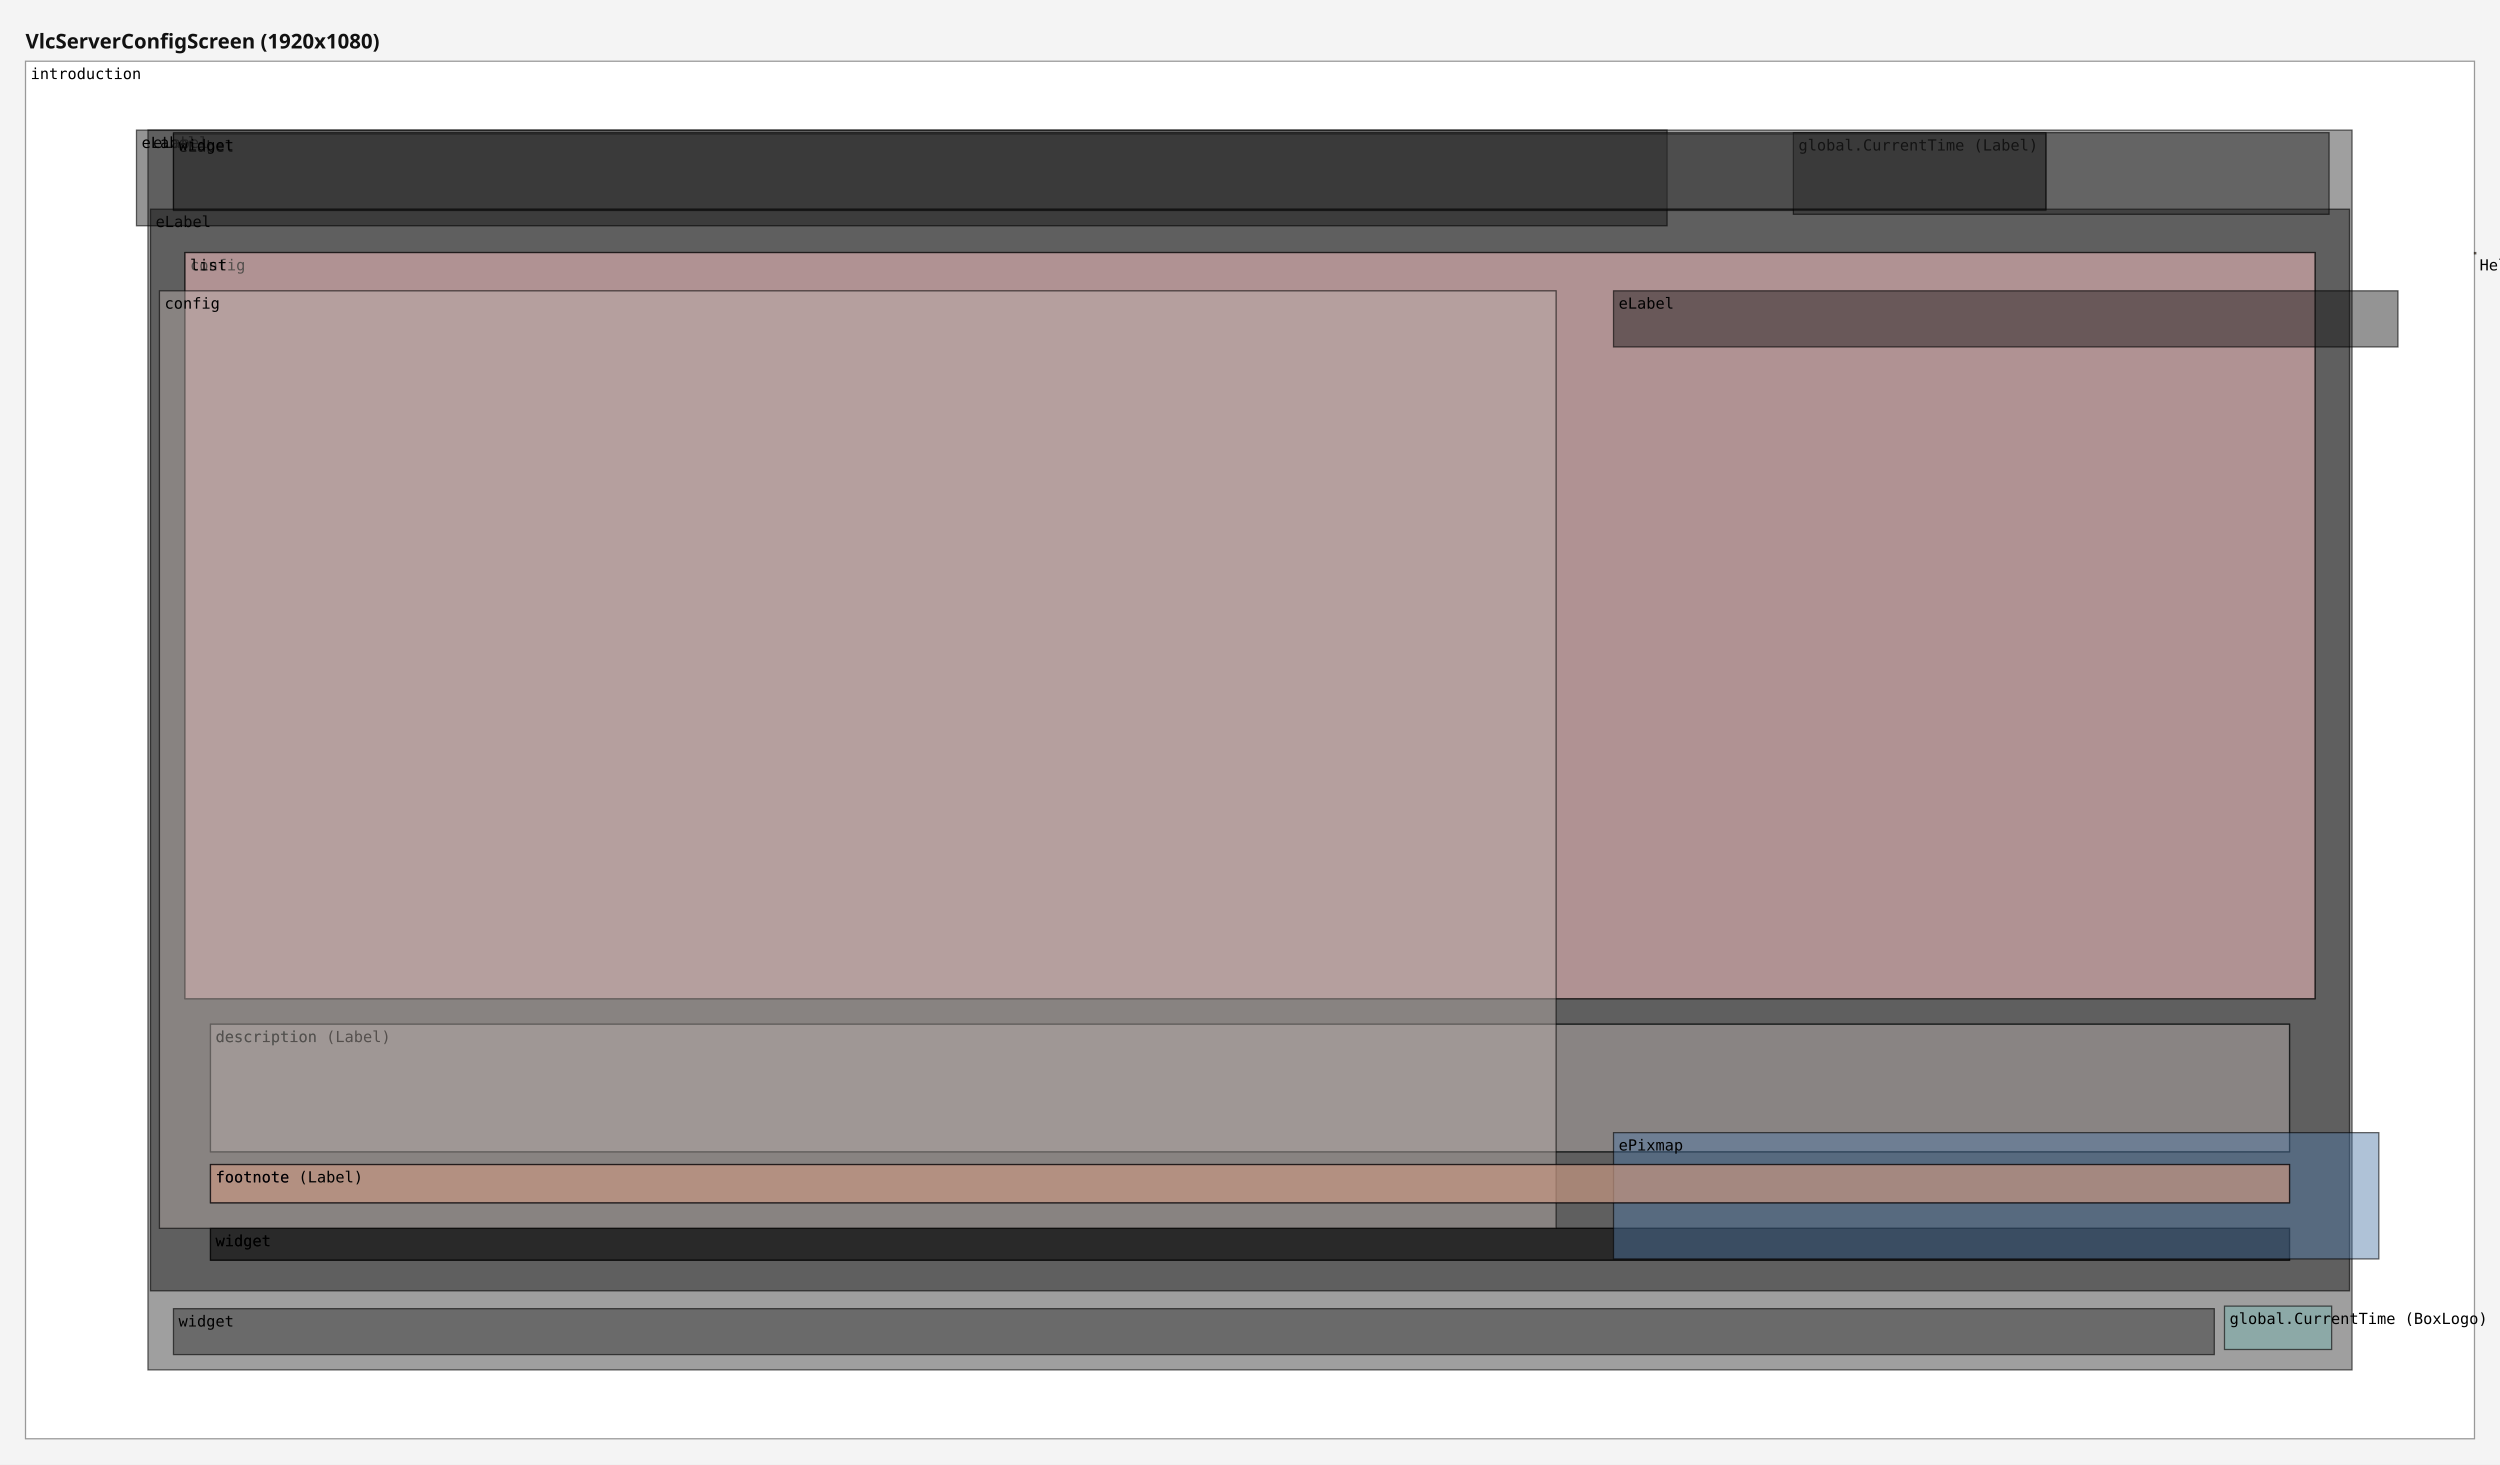
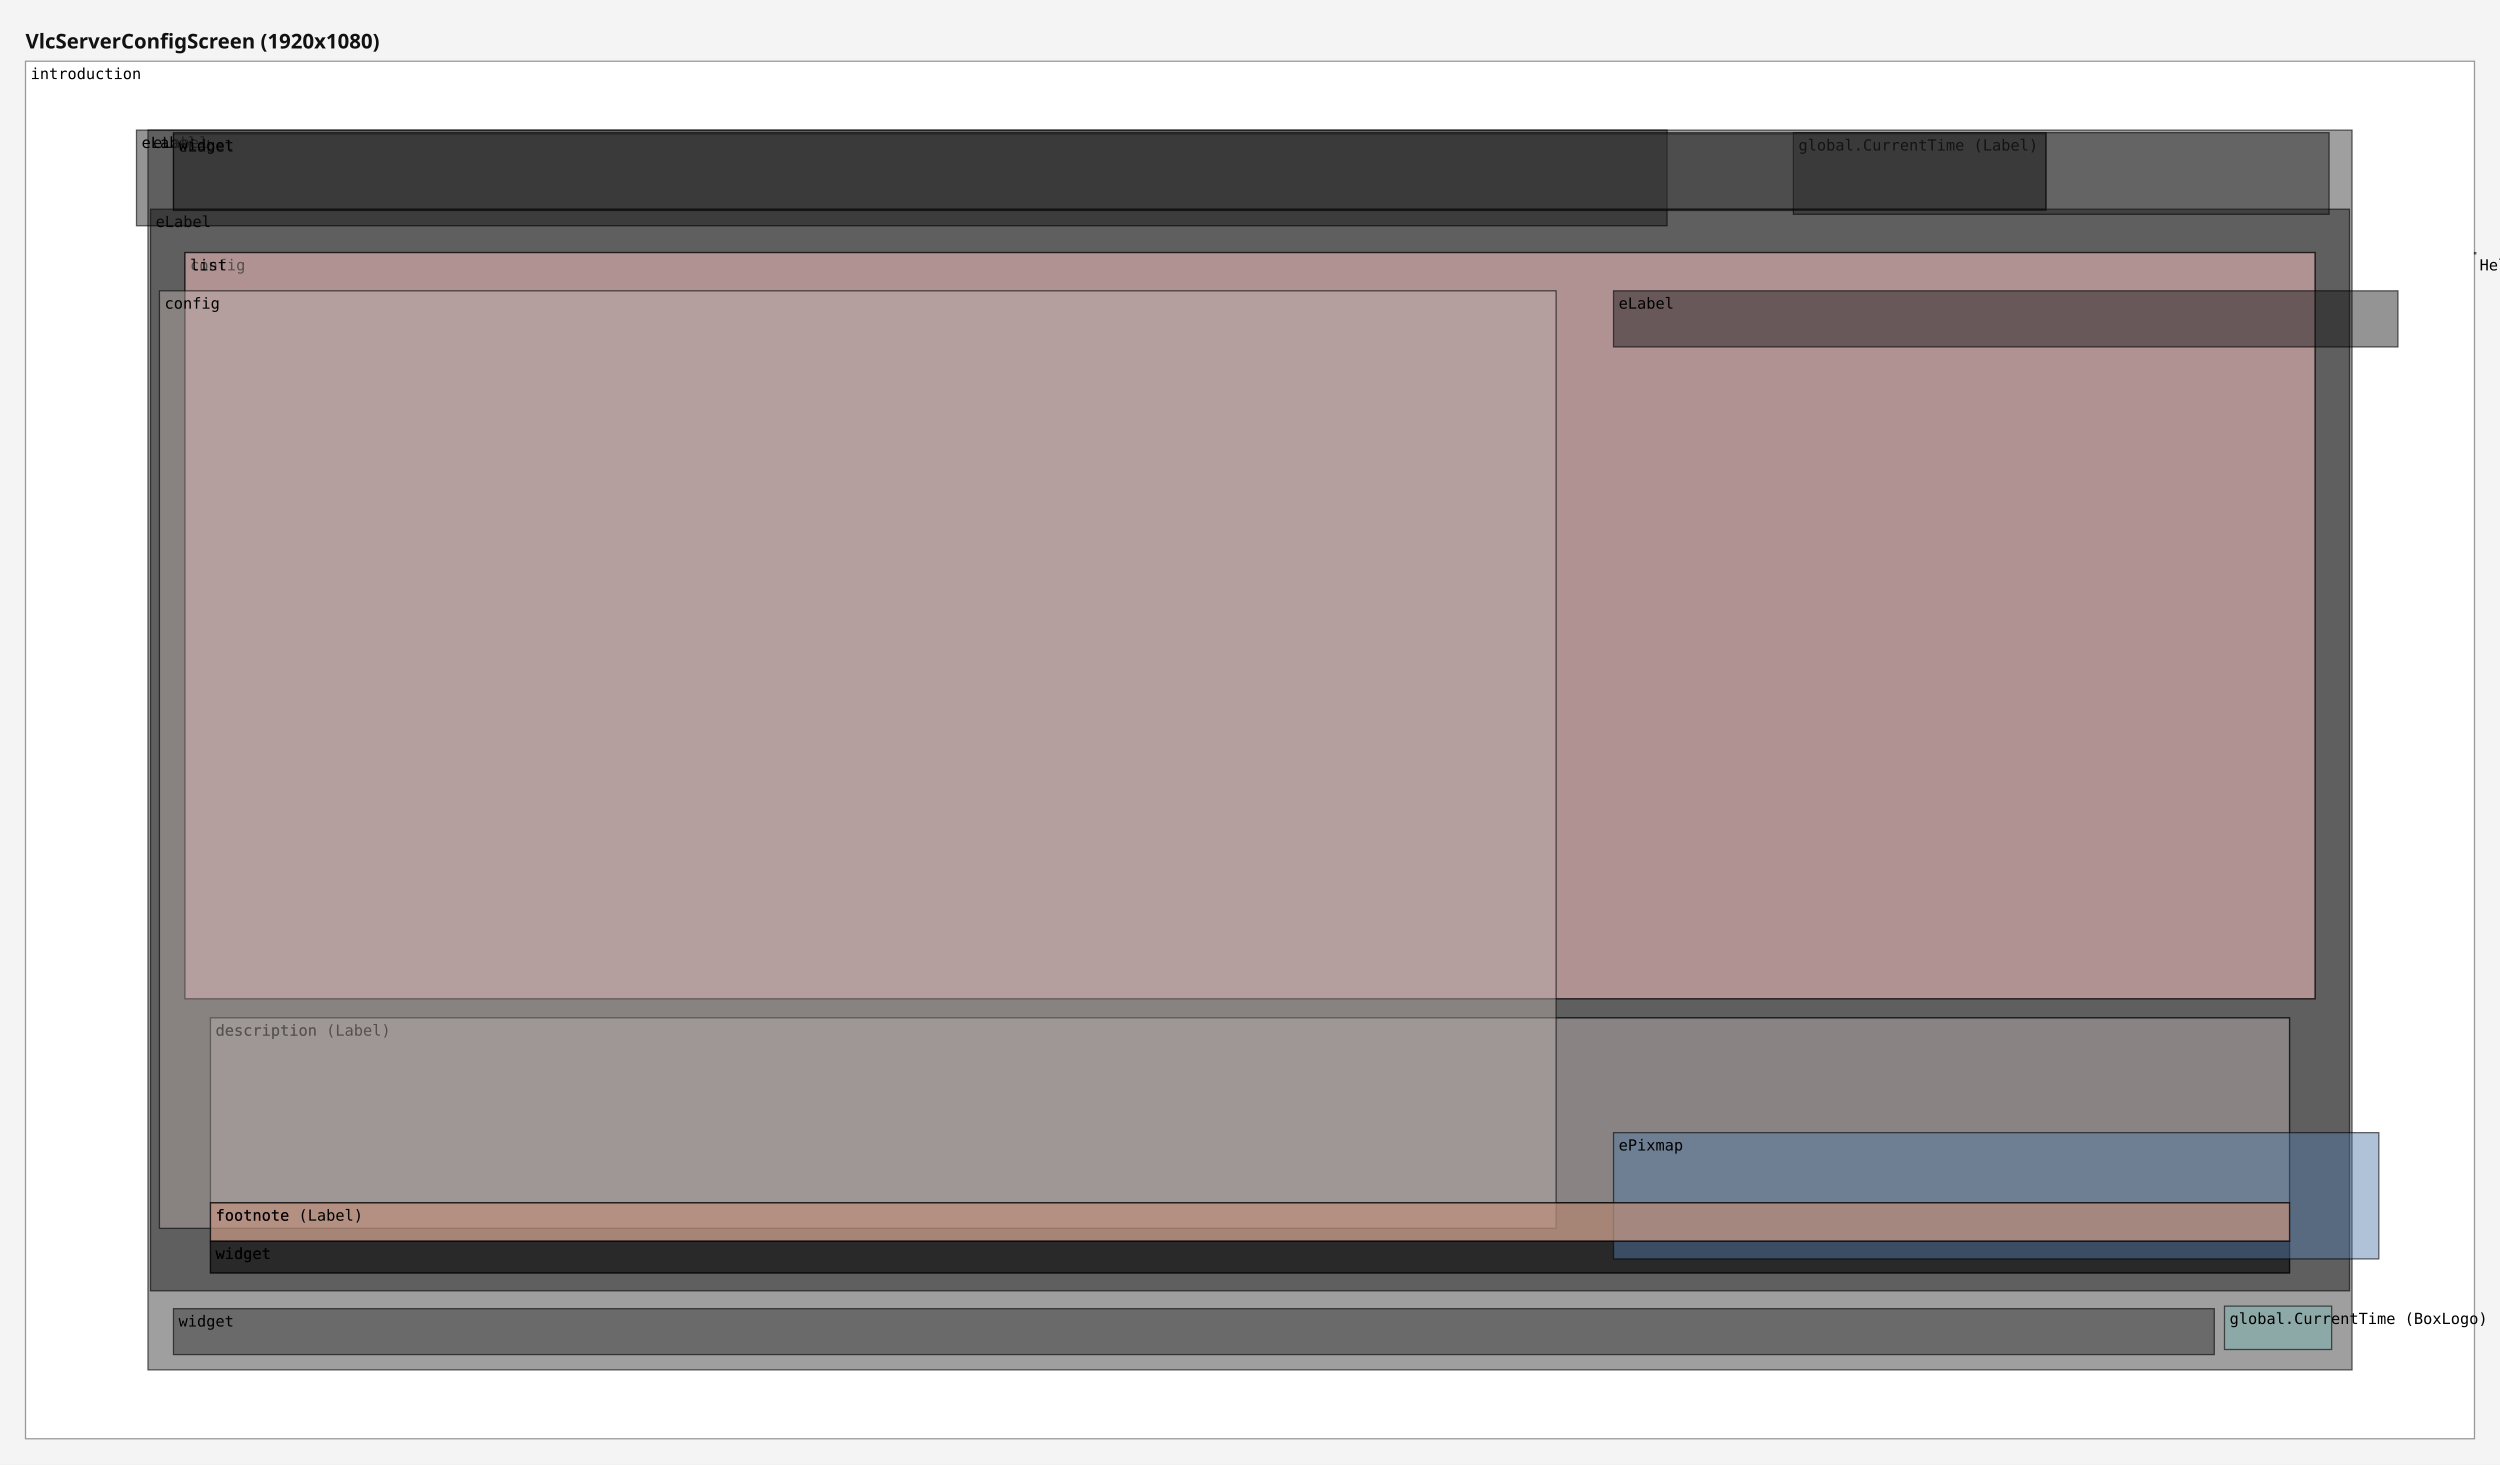
<svg xmlns="http://www.w3.org/2000/svg" width="1960" height="1148" viewBox="0 0 1960 1148">
  <rect x="0" y="0" width="1960" height="1148" fill="#f4f4f4" />
  <text x="20" y="38" font-family="sans-serif" font-size="16" font-weight="bold" fill="#111111">VlcServerConfigScreen (1920x1080)</text>
  <g data-screen="0" transform="translate(20,48)">
    <rect x="0" y="0" width="1920" height="1080" fill="#ffffff" stroke="#999999" stroke-width="1" />
    <g>
      <rect data-ref="0:0" x="96" y="54" width="1728" height="972" fill="#2c2c2c" fill-opacity="0.45" stroke="#000000" stroke-opacity="0.6" stroke-width="1" />
      <text x="100" y="68" font-family="monospace" font-size="12" fill="#000000">eLabel</text>
    </g>
    <g>
      <rect data-ref="0:1" x="98" y="116" width="1724" height="848" fill="#121212" fill-opacity="0.45" stroke="#000000" stroke-opacity="0.6" stroke-width="1" />
      <text x="102" y="130" font-family="monospace" font-size="12" fill="#000000">eLabel</text>
    </g>
    <g>
      <rect data-ref="0:3" x="1724" y="976" width="84" height="34" fill="#76b7b2" fill-opacity="0.45" stroke="#000000" stroke-opacity="0.6" stroke-width="1" />
      <text x="1728" y="990" font-family="monospace" font-size="12" fill="#000000">global.CurrentTime (BoxLogo)</text>
    </g>
    <g>
      <rect data-ref="0:7" x="125" y="150" width="1670" height="585" fill="#ff9da7" fill-opacity="0.45" stroke="#000000" stroke-opacity="0.6" stroke-width="1" />
      <text x="129" y="164" font-family="monospace" font-size="12" fill="#000000">config</text>
    </g>
    <g>
-       <rect data-ref="0:8" x="145" y="915" width="1630" height="25" fill="#121212" fill-opacity="0.45" stroke="#000000" stroke-opacity="0.6" stroke-width="1" />
-       <text x="149" y="929" font-family="monospace" font-size="12" fill="#000000">widget</text>
+       <rect data-ref="0:8" x="145" y="925" width="1630" height="25" fill="#121212" fill-opacity="0.45" stroke="#000000" stroke-opacity="0.6" stroke-width="1" />
+       <text x="149" y="939" font-family="monospace" font-size="12" fill="#000000">widget</text>
    </g>
    <g>
      <rect data-ref="0:9" x="125" y="150" width="1670" height="585" fill="#bab0ac" fill-opacity="0.45" stroke="#000000" stroke-opacity="0.6" stroke-width="1" />
      <text x="129" y="164" font-family="monospace" font-size="12" fill="#000000">list</text>
    </g>
    <g>
-       <rect data-ref="0:10" x="145" y="915" width="1630" height="25" fill="#121212" fill-opacity="0.45" stroke="#000000" stroke-opacity="0.6" stroke-width="1" />
-       <text x="149" y="929" font-family="monospace" font-size="12" fill="#000000">widget</text>
+       <rect data-ref="0:10" x="145" y="925" width="1630" height="25" fill="#121212" fill-opacity="0.45" stroke="#000000" stroke-opacity="0.6" stroke-width="1" />
+       <text x="149" y="939" font-family="monospace" font-size="12" fill="#000000">widget</text>
    </g>
    <g>
-       <rect data-ref="0:12" x="145" y="755" width="1630" height="100" fill="#e15759" fill-opacity="0.45" stroke="#000000" stroke-opacity="0.6" stroke-width="1" />
-       <text x="149" y="769" font-family="monospace" font-size="12" fill="#000000">description</text>
+       <rect data-ref="0:12" x="145" y="750" width="1630" height="145" fill="#e15759" fill-opacity="0.45" stroke="#000000" stroke-opacity="0.6" stroke-width="1" />
+       <text x="149" y="764" font-family="monospace" font-size="12" fill="#000000">description</text>
    </g>
    <g>
-       <rect data-ref="0:13" x="145" y="755" width="1630" height="100" fill="#76b7b2" fill-opacity="0.45" stroke="#000000" stroke-opacity="0.6" stroke-width="1" />
-       <text x="149" y="769" font-family="monospace" font-size="12" fill="#000000">description (Label)</text>
+       <rect data-ref="0:13" x="145" y="750" width="1630" height="145" fill="#76b7b2" fill-opacity="0.45" stroke="#000000" stroke-opacity="0.6" stroke-width="1" />
+       <text x="149" y="764" font-family="monospace" font-size="12" fill="#000000">description (Label)</text>
    </g>
    <g>
      <rect data-ref="0:14" x="0" y="0" width="0" height="0" fill="#59a14f" fill-opacity="0.45" stroke="#000000" stroke-opacity="0.6" stroke-width="1" />
      <text x="4" y="14" font-family="monospace" font-size="12" fill="#000000">introduction</text>
    </g>
    <g>
      <rect data-ref="0:17" x="87" y="54" width="1200" height="75" fill="#121212" fill-opacity="0.45" stroke="#000000" stroke-opacity="0.6" stroke-width="1" />
      <text x="91" y="68" font-family="monospace" font-size="12" fill="#000000">eLabel</text>
    </g>
    <g>
      <rect data-ref="0:18" x="1245" y="180" width="615" height="44" fill="#121212" fill-opacity="0.45" stroke="#000000" stroke-opacity="0.6" stroke-width="1" />
      <text x="1249" y="194" font-family="monospace" font-size="12" fill="#000000">eLabel</text>
    </g>
    <g>
      <rect data-ref="0:19" x="105" y="180" width="1095" height="735" fill="#bab0ac" fill-opacity="0.45" stroke="#000000" stroke-opacity="0.6" stroke-width="1" />
      <text x="109" y="194" font-family="monospace" font-size="12" fill="#000000">config</text>
    </g>
    <g>
      <rect data-ref="0:11" x="1920" y="150" width="1" height="1" fill="#f28e2b" fill-opacity="0.45" stroke="#000000" stroke-opacity="0.6" stroke-width="1" />
      <text x="1924" y="164" font-family="monospace" font-size="12" fill="#000000">HelpWindow</text>
    </g>
    <g>
      <rect data-ref="0:20" x="1245" y="840" width="600" height="99" fill="#4e79a7" fill-opacity="0.45" stroke="#000000" stroke-opacity="0.6" stroke-width="1" />
      <text x="1249" y="854" font-family="monospace" font-size="12" fill="#000000">ePixmap</text>
    </g>
    <g>
-       <rect data-ref="0:15" x="145" y="865" width="1630" height="30" fill="#edc948" fill-opacity="0.45" stroke="#000000" stroke-opacity="0.6" stroke-width="1" />
-       <text x="149" y="879" font-family="monospace" font-size="12" fill="#000000">footnote</text>
+       <rect data-ref="0:15" x="145" y="895" width="1630" height="30" fill="#edc948" fill-opacity="0.45" stroke="#000000" stroke-opacity="0.6" stroke-width="1" />
+       <text x="149" y="909" font-family="monospace" font-size="12" fill="#000000">footnote</text>
    </g>
    <g>
      <rect data-ref="0:2" x="116" y="978" width="1600" height="36" fill="#2c2c2c" fill-opacity="0.45" stroke="#000000" stroke-opacity="0.6" stroke-width="1" />
      <text x="120" y="992" font-family="monospace" font-size="12" fill="#000000">widget</text>
    </g>
    <g>
      <rect data-ref="0:5" x="116" y="57" width="1468" height="60" fill="#2c2c2c" fill-opacity="0.45" stroke="#000000" stroke-opacity="0.6" stroke-width="1" />
      <text x="120" y="71" font-family="monospace" font-size="12" fill="#000000">eLabel</text>
    </g>
    <g>
      <rect data-ref="0:4" x="1386" y="56" width="420" height="64" fill="#1d1d1d" fill-opacity="0.45" stroke="#000000" stroke-opacity="0.6" stroke-width="1" />
      <text x="1390" y="70" font-family="monospace" font-size="12" fill="#000000">global.CurrentTime (Label)</text>
    </g>
    <g>
      <rect data-ref="0:6" x="116" y="56" width="1468" height="60" fill="#2c2c2c" fill-opacity="0.45" stroke="#000000" stroke-opacity="0.6" stroke-width="1" />
      <text x="120" y="70" font-family="monospace" font-size="12" fill="#000000">widget</text>
    </g>
    <g>
-       <rect data-ref="0:16" x="145" y="865" width="1630" height="30" fill="#b07aa1" fill-opacity="0.45" stroke="#000000" stroke-opacity="0.6" stroke-width="1" />
-       <text x="149" y="879" font-family="monospace" font-size="12" fill="#000000">footnote (Label)</text>
+       <rect data-ref="0:16" x="145" y="895" width="1630" height="30" fill="#b07aa1" fill-opacity="0.45" stroke="#000000" stroke-opacity="0.6" stroke-width="1" />
+       <text x="149" y="909" font-family="monospace" font-size="12" fill="#000000">footnote (Label)</text>
    </g>
  </g>
</svg>
